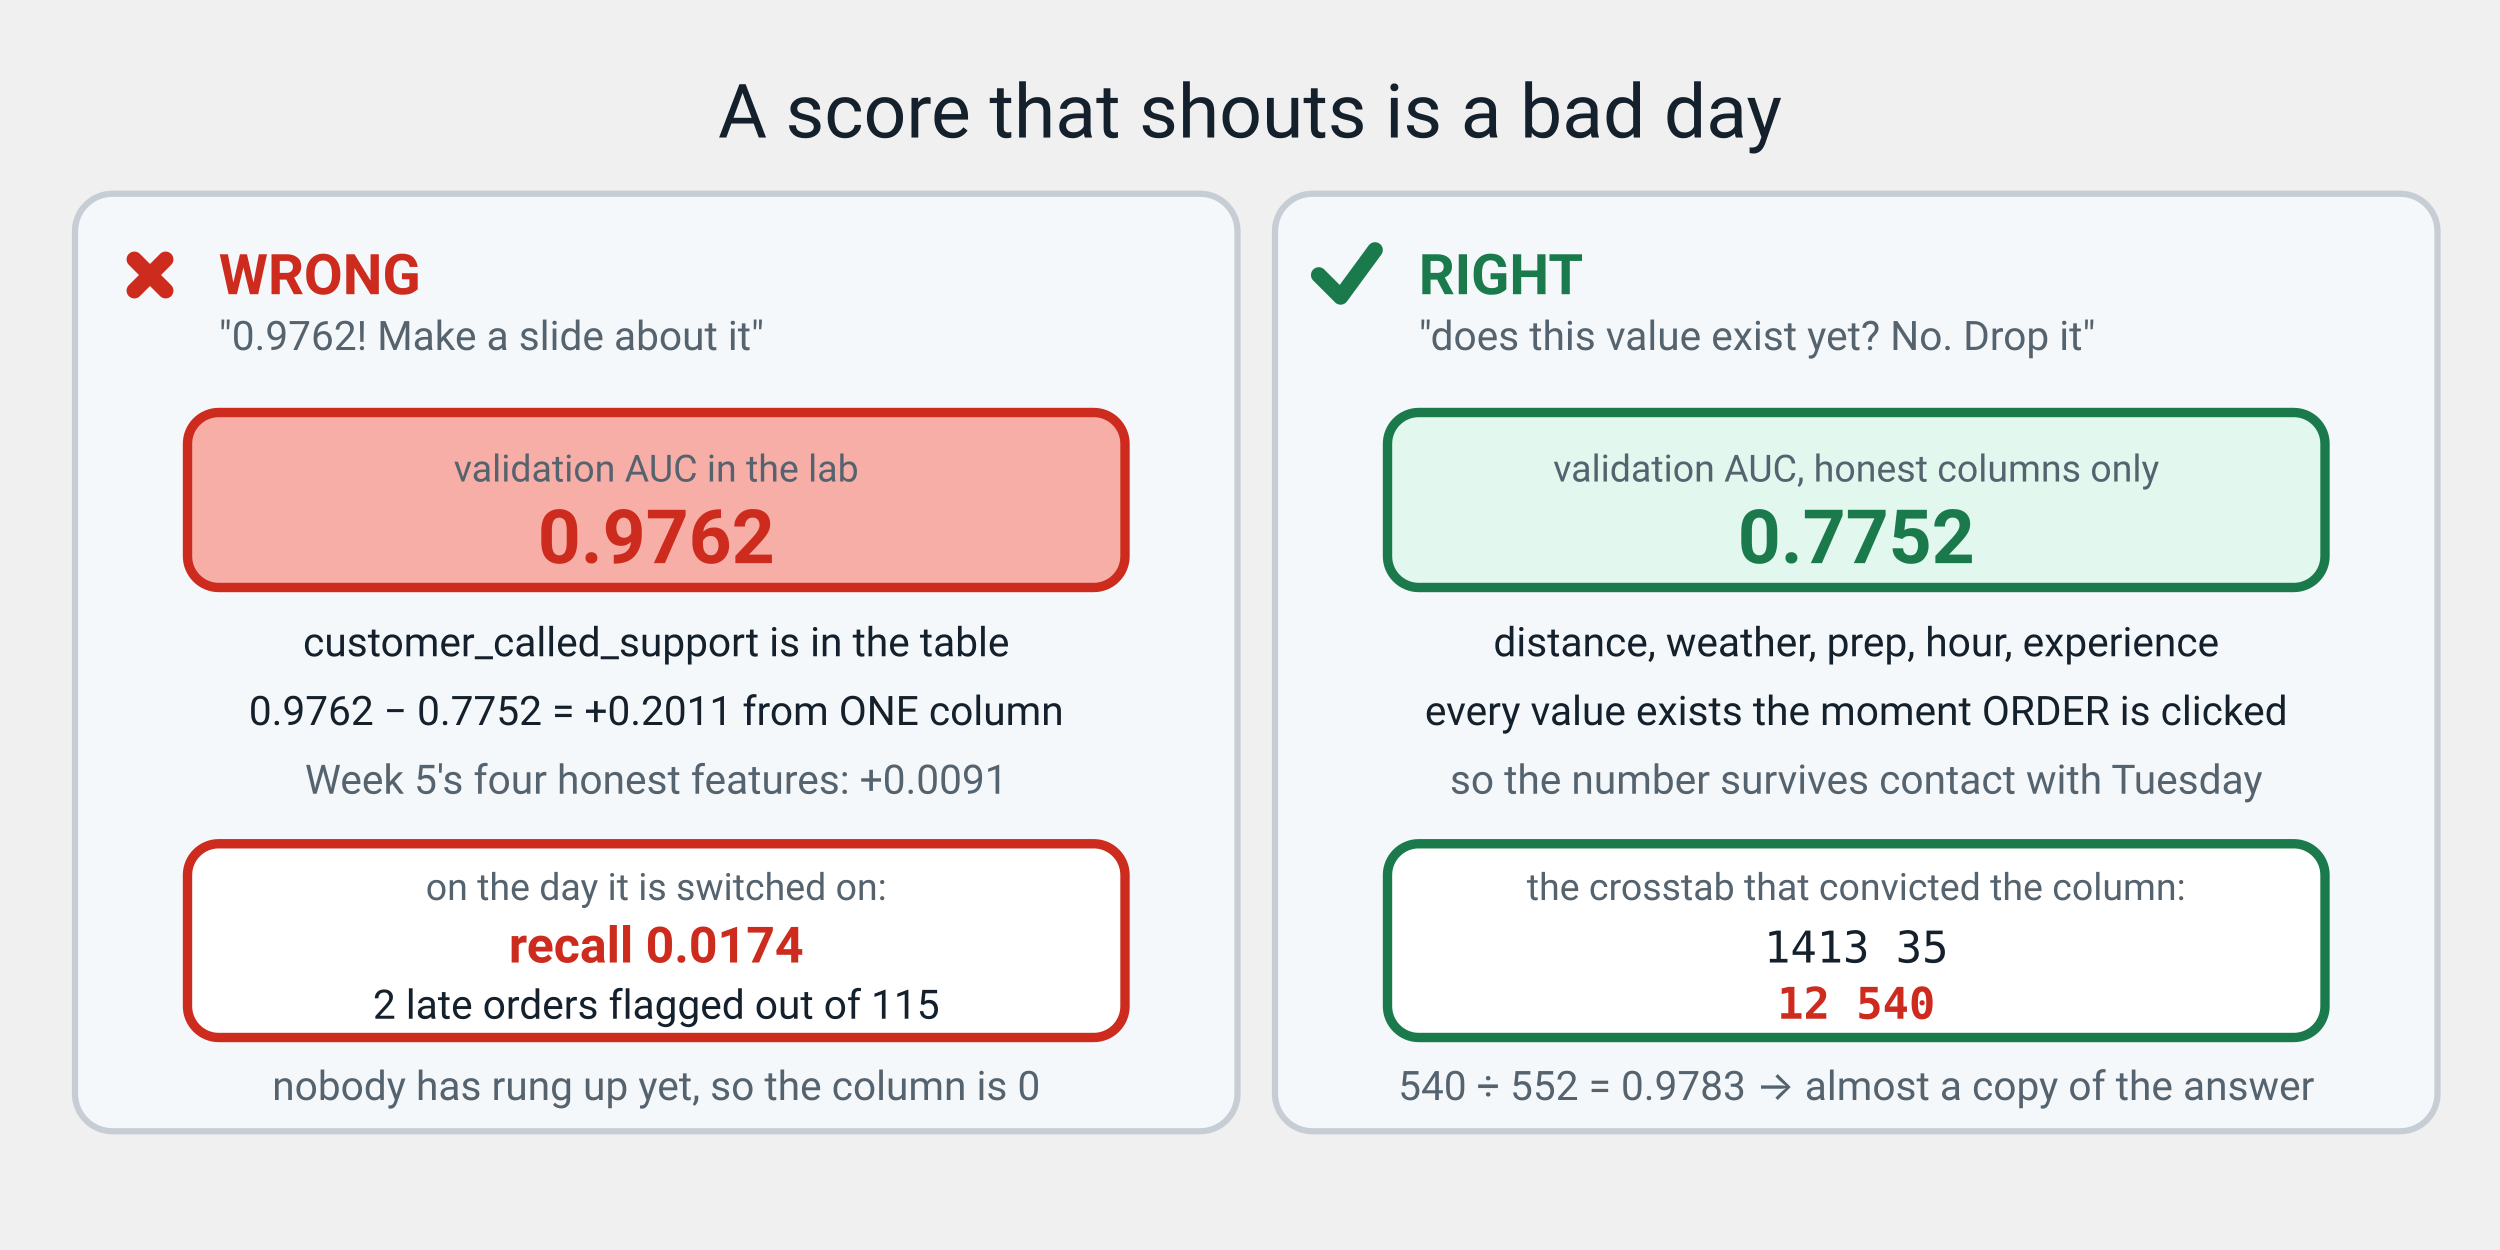
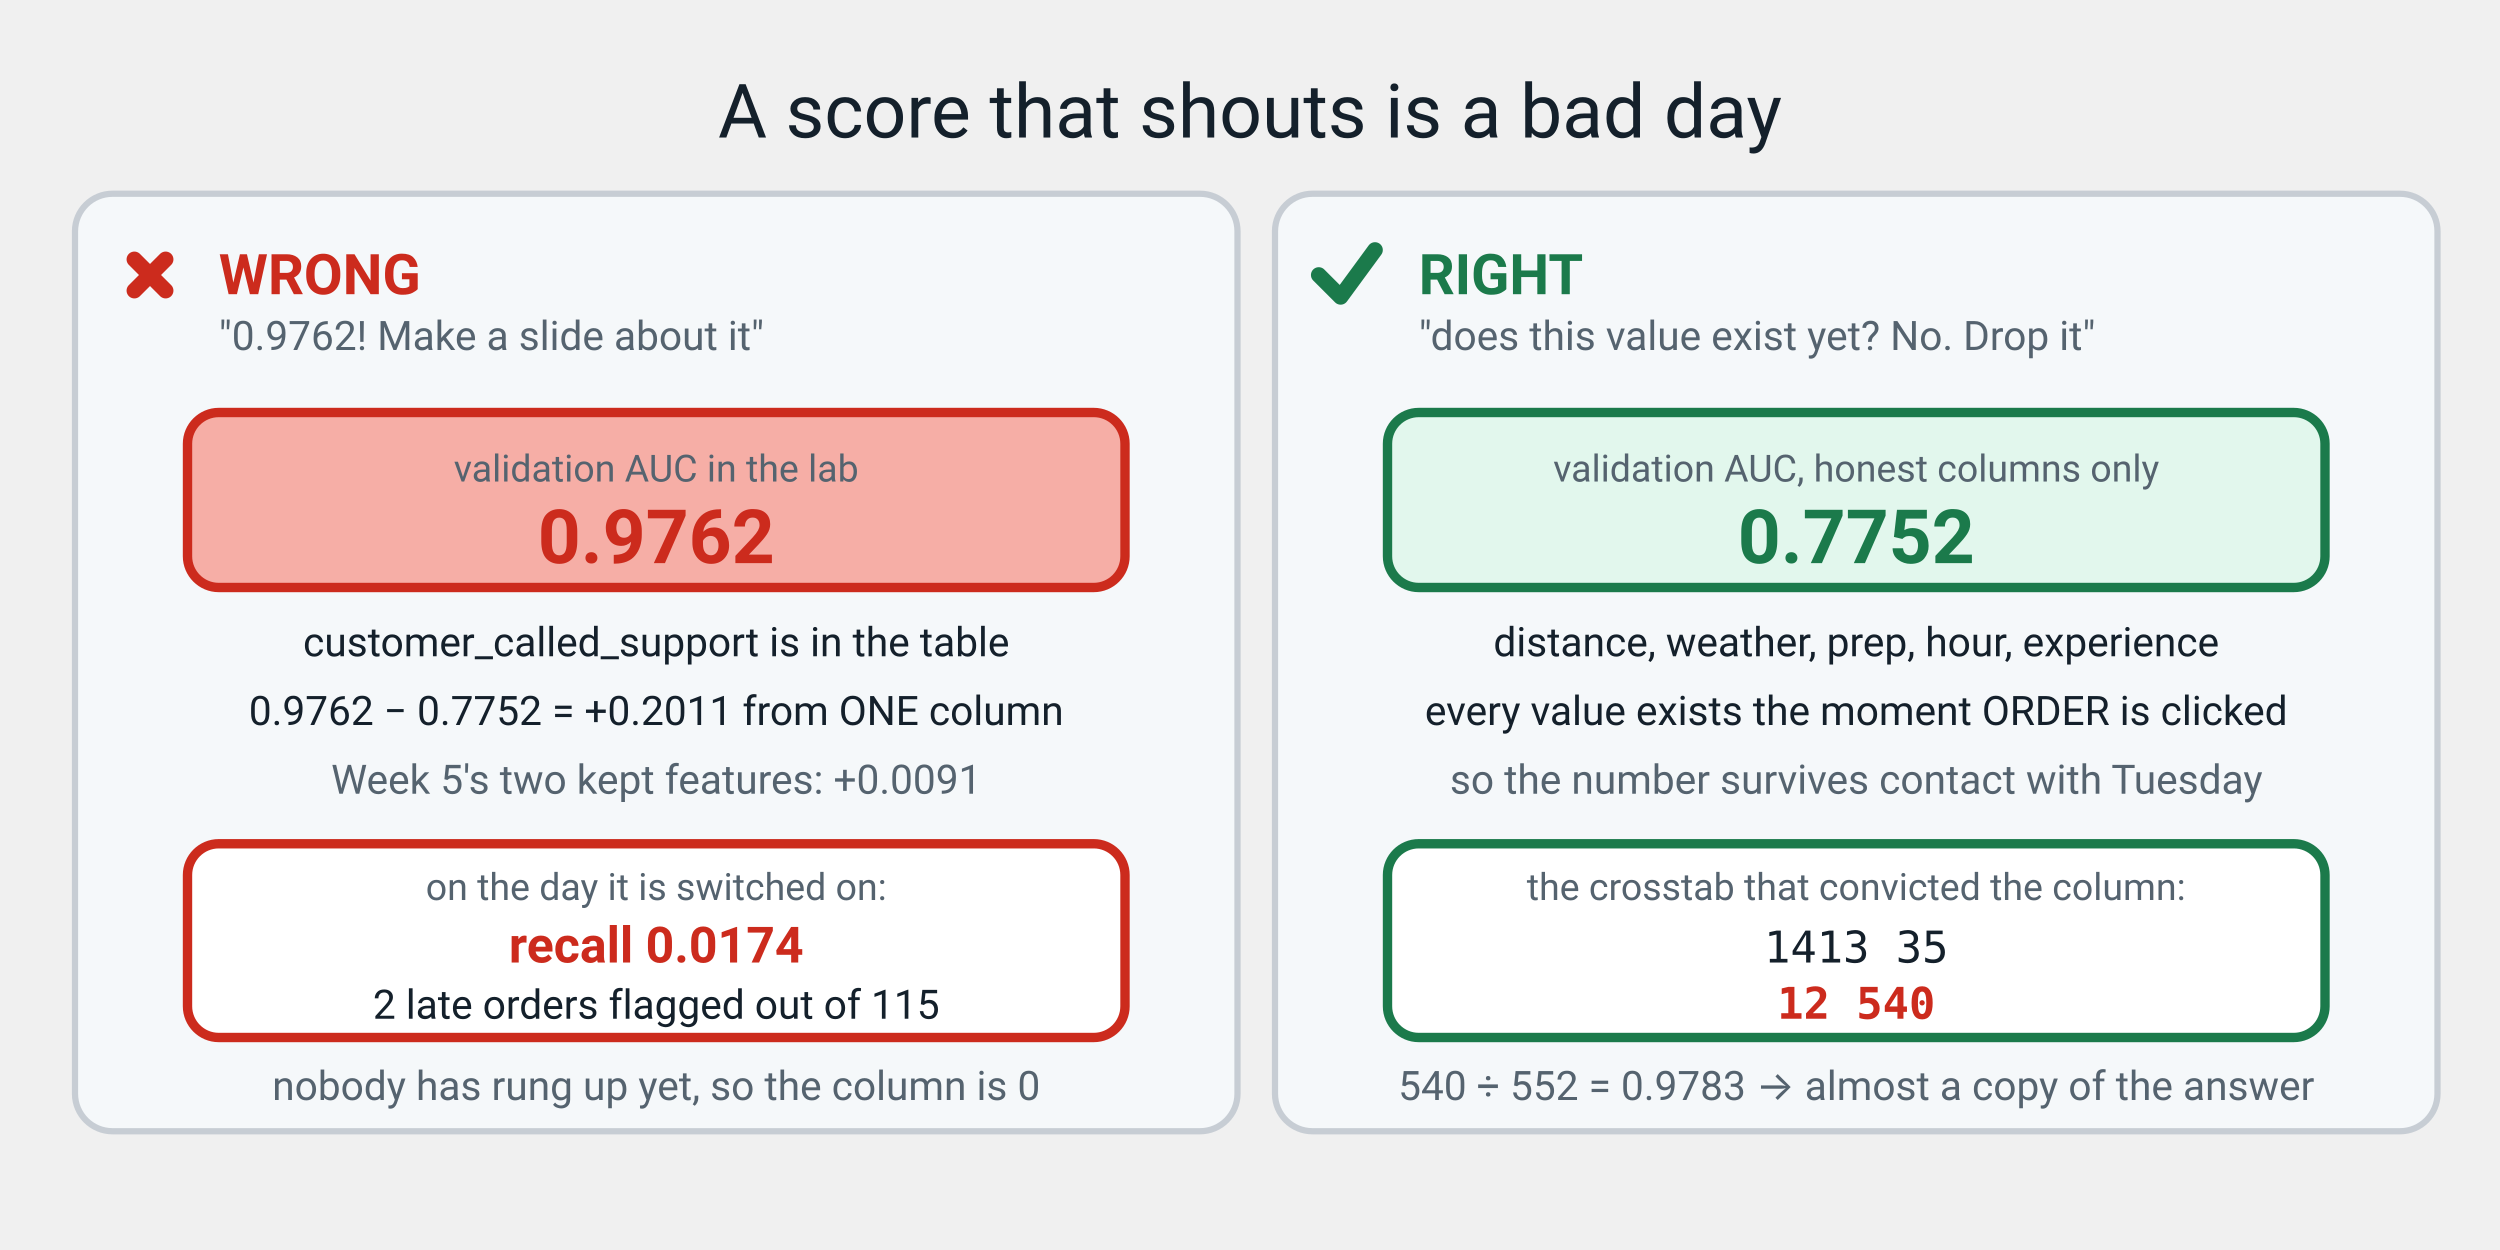
<svg xmlns="http://www.w3.org/2000/svg" viewBox="0 0 800 400" role="img">
  <text x="400" y="44" font-family="ui-sans-serif, system-ui, -apple-system, 'Segoe UI', Roboto, sans-serif" font-size="24" fill="#14202B" text-anchor="middle">A score that shouts is a bad day</text>
  <rect x="24" y="62" width="372" height="300" rx="12" fill="#F5F8FA" stroke="#C7CDD4" stroke-width="2" stroke-linejoin="round" />
  <line x1="43.0" y1="83.0" x2="53.0" y2="93.0" stroke="#CC2B1D" stroke-width="5" stroke-linecap="round" />
  <line x1="53.0" y1="83.0" x2="43.0" y2="93.0" stroke="#CC2B1D" stroke-width="5" stroke-linecap="round" />
  <text x="70" y="88" font-family="ui-sans-serif, system-ui, -apple-system, 'Segoe UI', Roboto, sans-serif" font-size="18" fill="#CC2B1D" text-anchor="start" font-weight="bold" dominant-baseline="central">WRONG</text>
  <text x="70" y="112" font-family="ui-sans-serif, system-ui, -apple-system, 'Segoe UI', Roboto, sans-serif" font-size="13" fill="#55636F" text-anchor="start">"0.9762! Make a slide about it"</text>
  <rect x="60" y="132" width="300" height="56" rx="10" fill="#F6AEA6" stroke="#CC2B1D" stroke-width="3" stroke-linejoin="round" />
  <text x="210" y="150" font-family="ui-sans-serif, system-ui, -apple-system, 'Segoe UI', Roboto, sans-serif" font-size="12" fill="#55636F" text-anchor="middle" dominant-baseline="central">validation AUC in the lab</text>
  <text x="210" y="172" font-family="ui-sans-serif, system-ui, -apple-system, 'Segoe UI', Roboto, sans-serif" font-size="24" fill="#CC2B1D" text-anchor="middle" font-weight="bold" dominant-baseline="central">0.9762</text>
  <text x="210" y="210" font-family="ui-sans-serif, system-ui, -apple-system, 'Segoe UI', Roboto, sans-serif" font-size="13" fill="#14202B" text-anchor="middle">customer_called_support is in the table</text>
  <text x="210" y="232" font-family="ui-sans-serif, system-ui, -apple-system, 'Segoe UI', Roboto, sans-serif" font-size="13" fill="#14202B" text-anchor="middle">0.9762 − 0.7752 = +0.2011 from ONE column</text>
-   <text x="210" y="254" font-family="ui-sans-serif, system-ui, -apple-system, 'Segoe UI', Roboto, sans-serif" font-size="13" fill="#55636F" text-anchor="middle">Week 5's four honest features: +0.0091</text>
+   <text x="210" y="254" font-family="ui-sans-serif, system-ui, -apple-system, 'Segoe UI', Roboto, sans-serif" font-size="13" fill="#55636F" text-anchor="middle">Week 5's two kept features: +0.0091</text>
  <rect x="60" y="270" width="300" height="62" rx="10" fill="#FFFFFF" stroke="#CC2B1D" stroke-width="3" stroke-linejoin="round" />
  <text x="210" y="288" font-family="ui-sans-serif, system-ui, -apple-system, 'Segoe UI', Roboto, sans-serif" font-size="12" fill="#55636F" text-anchor="middle">on the day it is switched on:</text>
  <text x="210" y="308" font-family="ui-sans-serif, system-ui, -apple-system, 'Segoe UI', Roboto, sans-serif" font-size="16" fill="#CC2B1D" text-anchor="middle" font-weight="bold">recall 0.0174</text>
  <text x="210" y="326" font-family="ui-sans-serif, system-ui, -apple-system, 'Segoe UI', Roboto, sans-serif" font-size="13" fill="#14202B" text-anchor="middle">2 late orders flagged out of 115</text>
  <text x="210" y="352" font-family="ui-sans-serif, system-ui, -apple-system, 'Segoe UI', Roboto, sans-serif" font-size="13" fill="#55636F" text-anchor="middle">nobody has rung up yet, so the column is 0</text>
  <rect x="408" y="62" width="372" height="300" rx="12" fill="#F5F8FA" stroke="#C7CDD4" stroke-width="2" stroke-linejoin="round" />
  <polyline points="422,88 429,95 440,80" fill="none" stroke="#1B7A4B" stroke-width="5" stroke-linecap="round" stroke-linejoin="round" />
  <text x="454" y="88" font-family="ui-sans-serif, system-ui, -apple-system, 'Segoe UI', Roboto, sans-serif" font-size="18" fill="#1B7A4B" text-anchor="start" font-weight="bold" dominant-baseline="central">RIGHT</text>
  <text x="454" y="112" font-family="ui-sans-serif, system-ui, -apple-system, 'Segoe UI', Roboto, sans-serif" font-size="13" fill="#55636F" text-anchor="start">"does this value exist yet? No. Drop it"</text>
  <rect x="444" y="132" width="300" height="56" rx="10" fill="#E2F7ED" stroke="#1B7A4B" stroke-width="3" stroke-linejoin="round" />
  <text x="594" y="150" font-family="ui-sans-serif, system-ui, -apple-system, 'Segoe UI', Roboto, sans-serif" font-size="12" fill="#55636F" text-anchor="middle" dominant-baseline="central">validation AUC, honest columns only</text>
  <text x="594" y="172" font-family="ui-sans-serif, system-ui, -apple-system, 'Segoe UI', Roboto, sans-serif" font-size="24" fill="#1B7A4B" text-anchor="middle" font-weight="bold" dominant-baseline="central">0.7752</text>
  <text x="594" y="210" font-family="ui-sans-serif, system-ui, -apple-system, 'Segoe UI', Roboto, sans-serif" font-size="13" fill="#14202B" text-anchor="middle">distance, weather, prep, hour, experience</text>
  <text x="594" y="232" font-family="ui-sans-serif, system-ui, -apple-system, 'Segoe UI', Roboto, sans-serif" font-size="13" fill="#14202B" text-anchor="middle">every value exists the moment ORDER is clicked</text>
  <text x="594" y="254" font-family="ui-sans-serif, system-ui, -apple-system, 'Segoe UI', Roboto, sans-serif" font-size="13" fill="#55636F" text-anchor="middle">so the number survives contact with Tuesday</text>
  <rect x="444" y="270" width="300" height="62" rx="10" fill="#FFFFFF" stroke="#1B7A4B" stroke-width="3" stroke-linejoin="round" />
  <text x="594" y="288" font-family="ui-sans-serif, system-ui, -apple-system, 'Segoe UI', Roboto, sans-serif" font-size="12" fill="#55636F" text-anchor="middle">the crosstab that convicted the column:</text>
  <text x="594" y="308" font-family="ui-monospace, SFMono-Regular, Menlo, Consolas, monospace" font-size="14" fill="#14202B" text-anchor="middle">1413   35</text>
  <text x="594" y="326" font-family="ui-monospace, SFMono-Regular, Menlo, Consolas, monospace" font-size="14" fill="#CC2B1D" text-anchor="middle" font-weight="bold">  12  540</text>
  <text x="594" y="352" font-family="ui-sans-serif, system-ui, -apple-system, 'Segoe UI', Roboto, sans-serif" font-size="13" fill="#55636F" text-anchor="middle">540 ÷ 552 = 0.9783 → almost a copy of the answer</text>
</svg>
